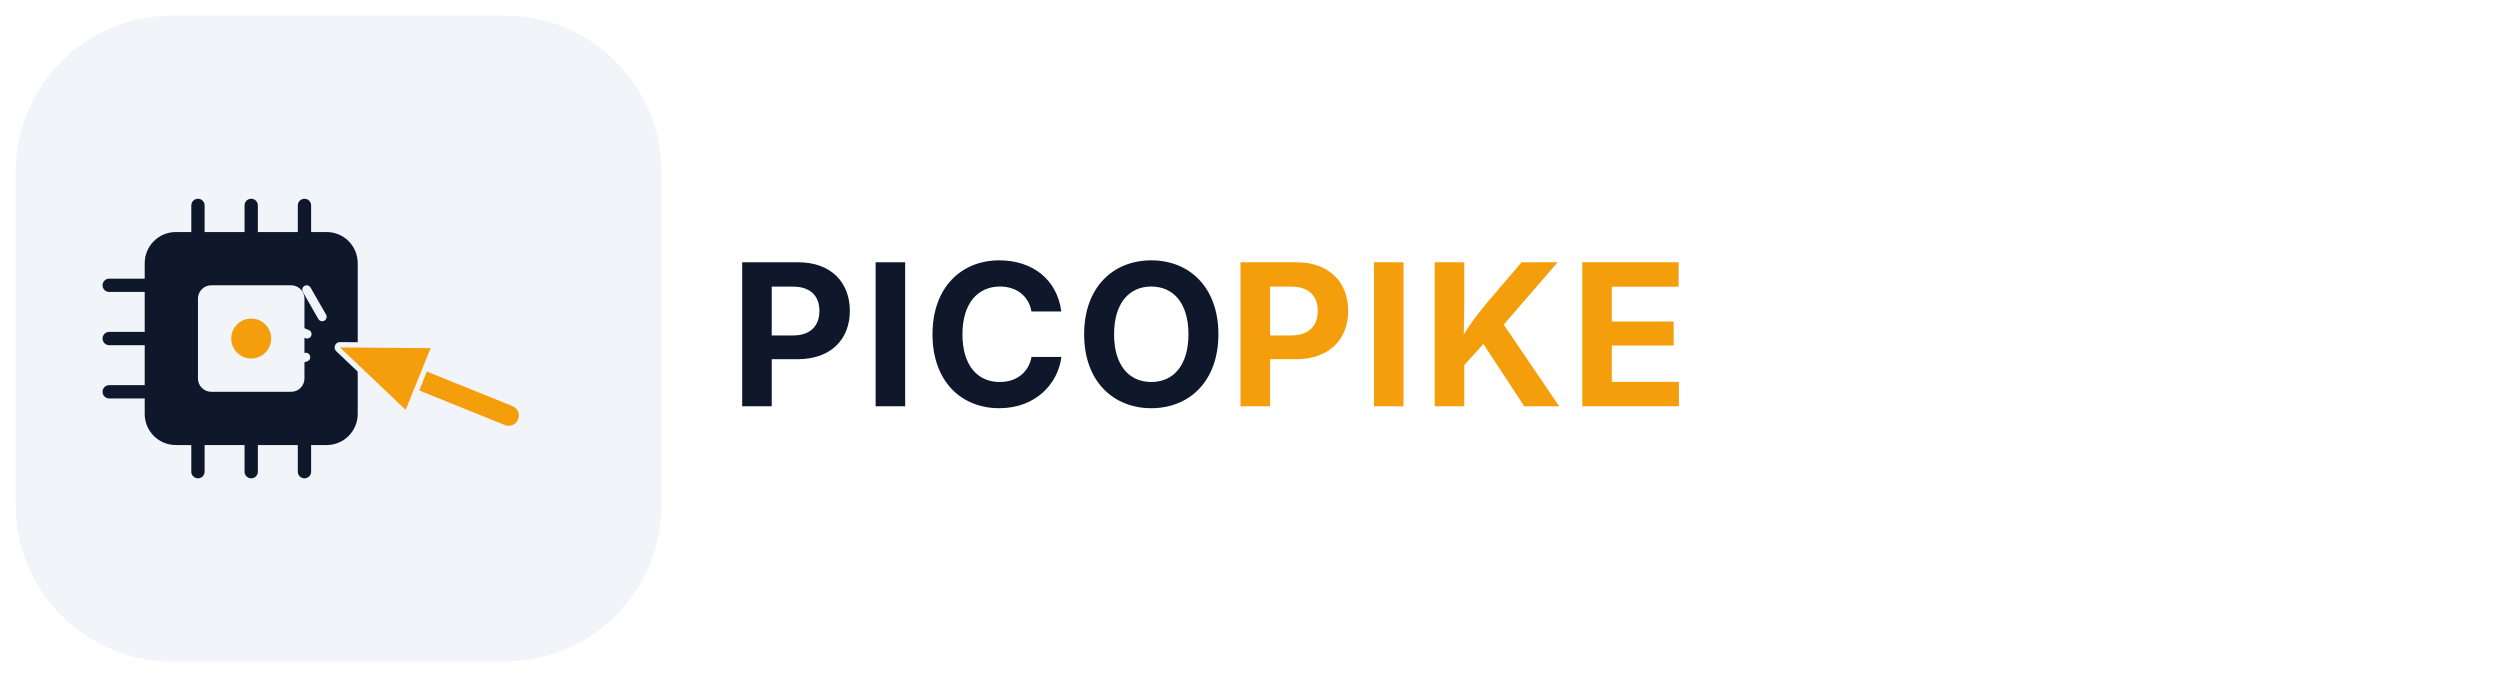
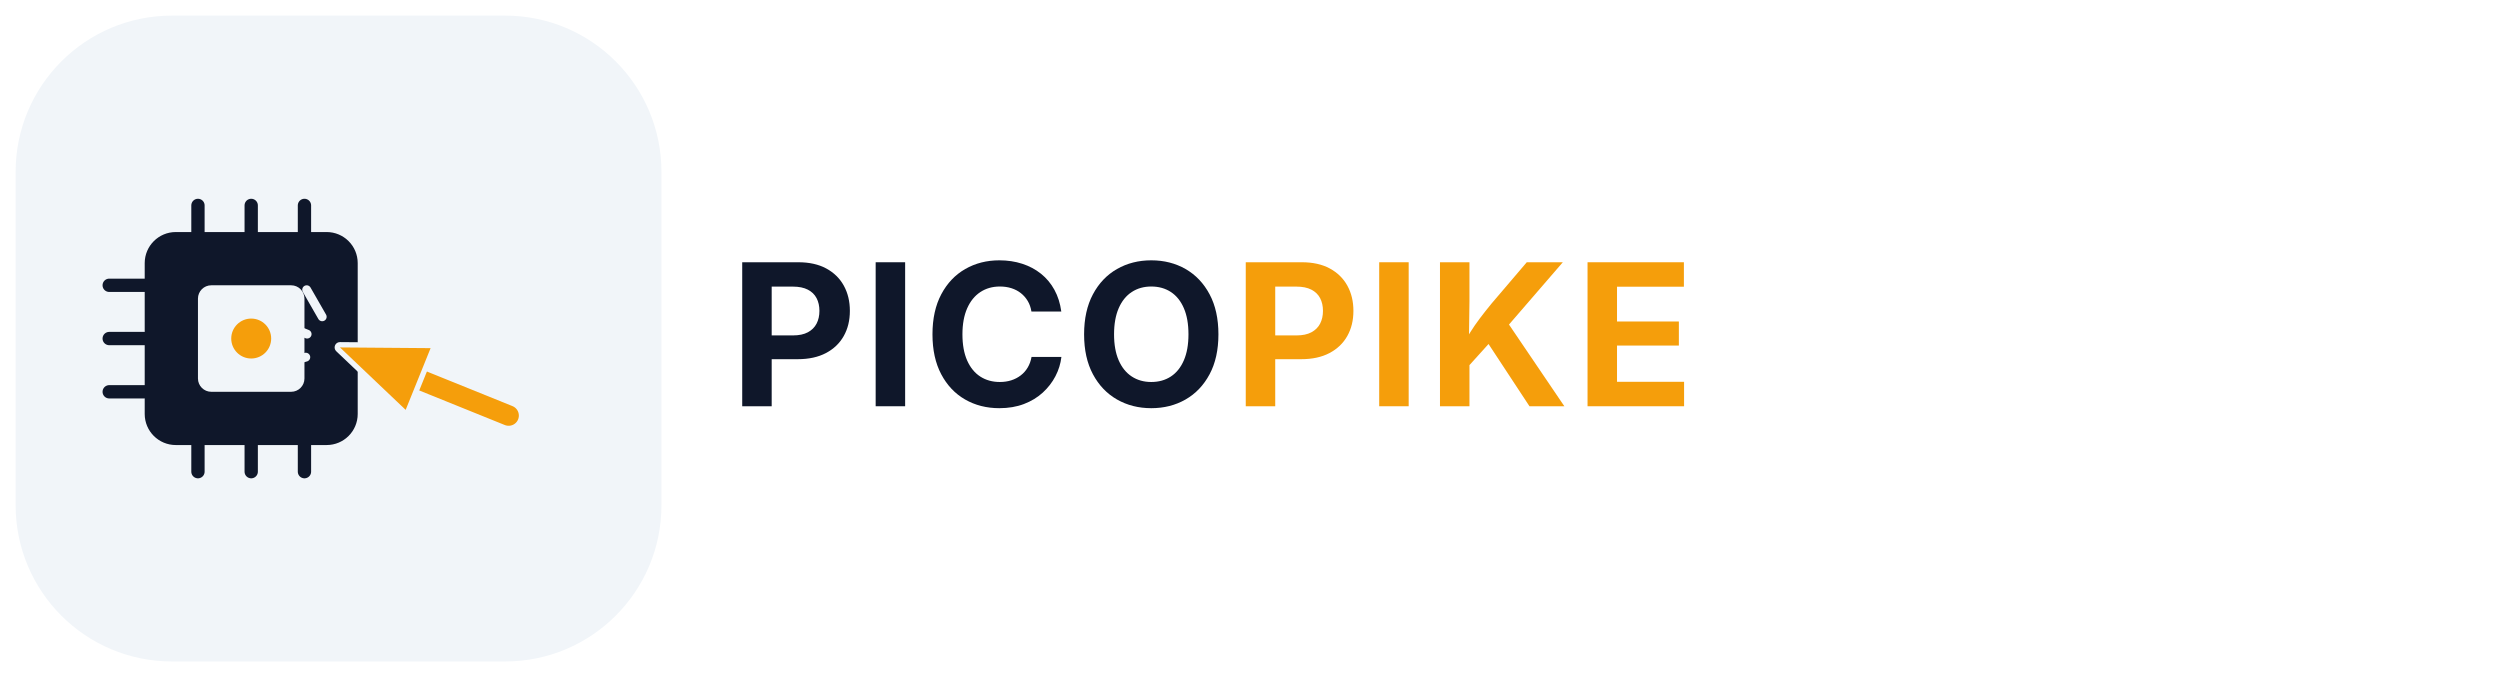
<svg xmlns="http://www.w3.org/2000/svg" viewBox="0 0 480 130" width="480" height="130" role="img" aria-label="PicoPike">
  <rect x="3" y="3" width="124" height="124" rx="30" fill="#F1F5F9" />
  <g transform="translate(-8.0 22.4) scale(0.852)">
    <g transform="translate(130 0) scale(-1 1)">
      <line x1="52" y1="20" x2="52" y2="28" stroke="#0F172A" stroke-width="3" stroke-linecap="round" />
      <line x1="52" y1="72" x2="52" y2="80" stroke="#0F172A" stroke-width="3" stroke-linecap="round" />
      <line x1="64" y1="20" x2="64" y2="28" stroke="#0F172A" stroke-width="3" stroke-linecap="round" />
      <line x1="64" y1="72" x2="64" y2="80" stroke="#0F172A" stroke-width="3" stroke-linecap="round" />
      <line x1="76" y1="20" x2="76" y2="28" stroke="#0F172A" stroke-width="3" stroke-linecap="round" />
      <line x1="76" y1="72" x2="76" y2="80" stroke="#0F172A" stroke-width="3" stroke-linecap="round" />
      <line x1="88" y1="38" x2="96" y2="38" stroke="#0F172A" stroke-width="3" stroke-linecap="round" />
      <line x1="88" y1="50" x2="96" y2="50" stroke="#0F172A" stroke-width="3" stroke-linecap="round" />
      <line x1="88" y1="62" x2="96" y2="62" stroke="#0F172A" stroke-width="3" stroke-linecap="round" />
      <rect x="40" y="26" width="48" height="48" rx="7" fill="#0F172A" />
      <rect x="52" y="38" width="24" height="24" rx="3" fill="#F1F5F9" />
      <circle cx="64" cy="50" r="4.5" fill="#F59E0B" />
      <line x1="48.0" y1="45.1" x2="51.5" y2="39.0" stroke="#F1F5F9" stroke-width="2" stroke-linecap="round" />
      <line x1="51.4" y1="49.0" x2="57.9" y2="46.4" stroke="#F1F5F9" stroke-width="2" stroke-linecap="round" />
      <line x1="51.7" y1="54.2" x2="58.4" y2="56.1" stroke="#F1F5F9" stroke-width="2" stroke-linecap="round" />
      <g transform="translate(44 52) rotate(-22)">
        <line x1="-41" y1="0" x2="-14" y2="0" stroke="#F1F5F9" stroke-width="9" stroke-linecap="round" />
        <line x1="-41" y1="0" x2="-14" y2="0" stroke="#F59E0B" stroke-width="4.6" stroke-linecap="round" />
        <polygon points="0,0 -19,-7.5 -19,7.5" fill="#F59E0B" stroke="#F1F5F9" stroke-width="2.4" stroke-linejoin="round" paint-order="stroke" />
      </g>
    </g>
  </g>
-   <text x="140" y="78" text-anchor="start" font-family="Inter, 'Helvetica Neue', Helvetica, Arial, sans-serif" font-size="38" font-weight="700" letter-spacing="1" fill="#0F172A">PICO<tspan fill="#F59E0B">PIKE</tspan>
-   </text>
+   <g fill="#0F172A" transform="translate(140.00 78.00) scale(0.018555 -0.018555)">
+     <path transform="translate(0.00 0)" d="M135 0V1490H716Q886 1490 1005.0 1425.5Q1124 1361 1186.5 1247.5Q1249 1134 1249 987Q1249 839 1185.5 726.5Q1122 614 1001.5 550.5Q881 487 709 487H335V733H660Q754 733 814.5 765.5Q875 798 904.5 855.0Q934 912 934 987Q934 1062 904.5 1118.5Q875 1175 814.0 1206.5Q753 1238 659 1238H440V0Z" />
+     <path transform="translate(1380.89 0)" d="M440 1490V0H135V1490Z" />
+     <path transform="translate(2009.79 0)" d="M786 -20Q588 -20 431.5 70.0Q275 160 184.5 331.0Q94 502 94 744Q94 987 185.0 1158.5Q276 1330 433.0 1420.0Q590 1510 786 1510Q913 1510 1022.5 1474.5Q1132 1439 1217.0 1371.0Q1302 1303 1356.0 1204.5Q1410 1106 1427 980H1118Q1108 1042 1079.5 1089.5Q1051 1137 1008.5 1170.5Q966 1204 911.0 1221.5Q856 1239 792 1239Q676 1239 588.5 1181.0Q501 1123 452.5 1012.5Q404 902 404 744Q404 583 453.0 473.0Q502 363 589.0 307.0Q676 251 791 251Q855 251 909.5 268.5Q964 286 1007.5 319.5Q1051 353 1079.5 401.0Q1108 449 1119 510H1428Q1416 406 1366.5 311.0Q1317 216 1235.0 141.0Q1153 66 1040.0 23.0Q927 -20 786 -20Z" />
+     <path transform="translate(3578.68 0)" d="M789 -20Q592 -20 434.5 70.0Q277 160 185.5 331.0Q94 502 94 744Q94 987 185.5 1158.5Q277 1330 434.5 1420.0Q592 1510 789 1510Q987 1510 1144.0 1420.0Q1301 1330 1392.5 1158.5Q1484 987 1484 744Q1484 502 1392.5 331.0Q1301 160 1144.0 70.0Q987 -20 789 -20ZM789 251Q905 251 991.5 307.5Q1078 364 1126.0 474.5Q1174 585 1174 744Q1174 905 1126.0 1015.5Q1078 1126 991.5 1182.5Q905 1239 789 1239Q674 1239 587.0 1182.0Q500 1125 452.0 1014.5Q404 904 404 744Q404 585 452.0 475.0Q500 365 587.0 308.0Q674 251 789 251Z" />
+   </g>
+   <g fill="#F59E0B" transform="translate(236.68 78.00) scale(0.018555 -0.018555)">
+     <path transform="translate(0.00 0)" d="M135 0V1490H716Q886 1490 1005.0 1425.5Q1124 1361 1186.5 1247.5Q1249 1134 1249 987Q1249 839 1185.5 726.5Q1122 614 1001.5 550.5Q881 487 709 487H335V733H660Q754 733 814.5 765.5Q875 798 904.5 855.0Q934 912 934 987Q934 1062 904.5 1118.5Q875 1175 814.0 1206.5Q753 1238 659 1238H440V0Z" />
+     <path transform="translate(1380.89 0)" d="M440 1490V0H135V1490Z" />
+     <path transform="translate(2009.79 0)" d="M360 337V615Q406 698 450.0 768.0Q494 838 547.0 908.5Q600 979 668 1062L1033 1490H1406L777 762L752 771ZM135 0V1490H440V1083L435 703L440 554V0ZM1061 0 619 672 812 900 1422 0Z" />
+     <path transform="translate(3536.68 0)" d="M135 0V1490H1132V1237H440V877H1080V628H440V253H1134V0Z" />
+   </g>
</svg>
